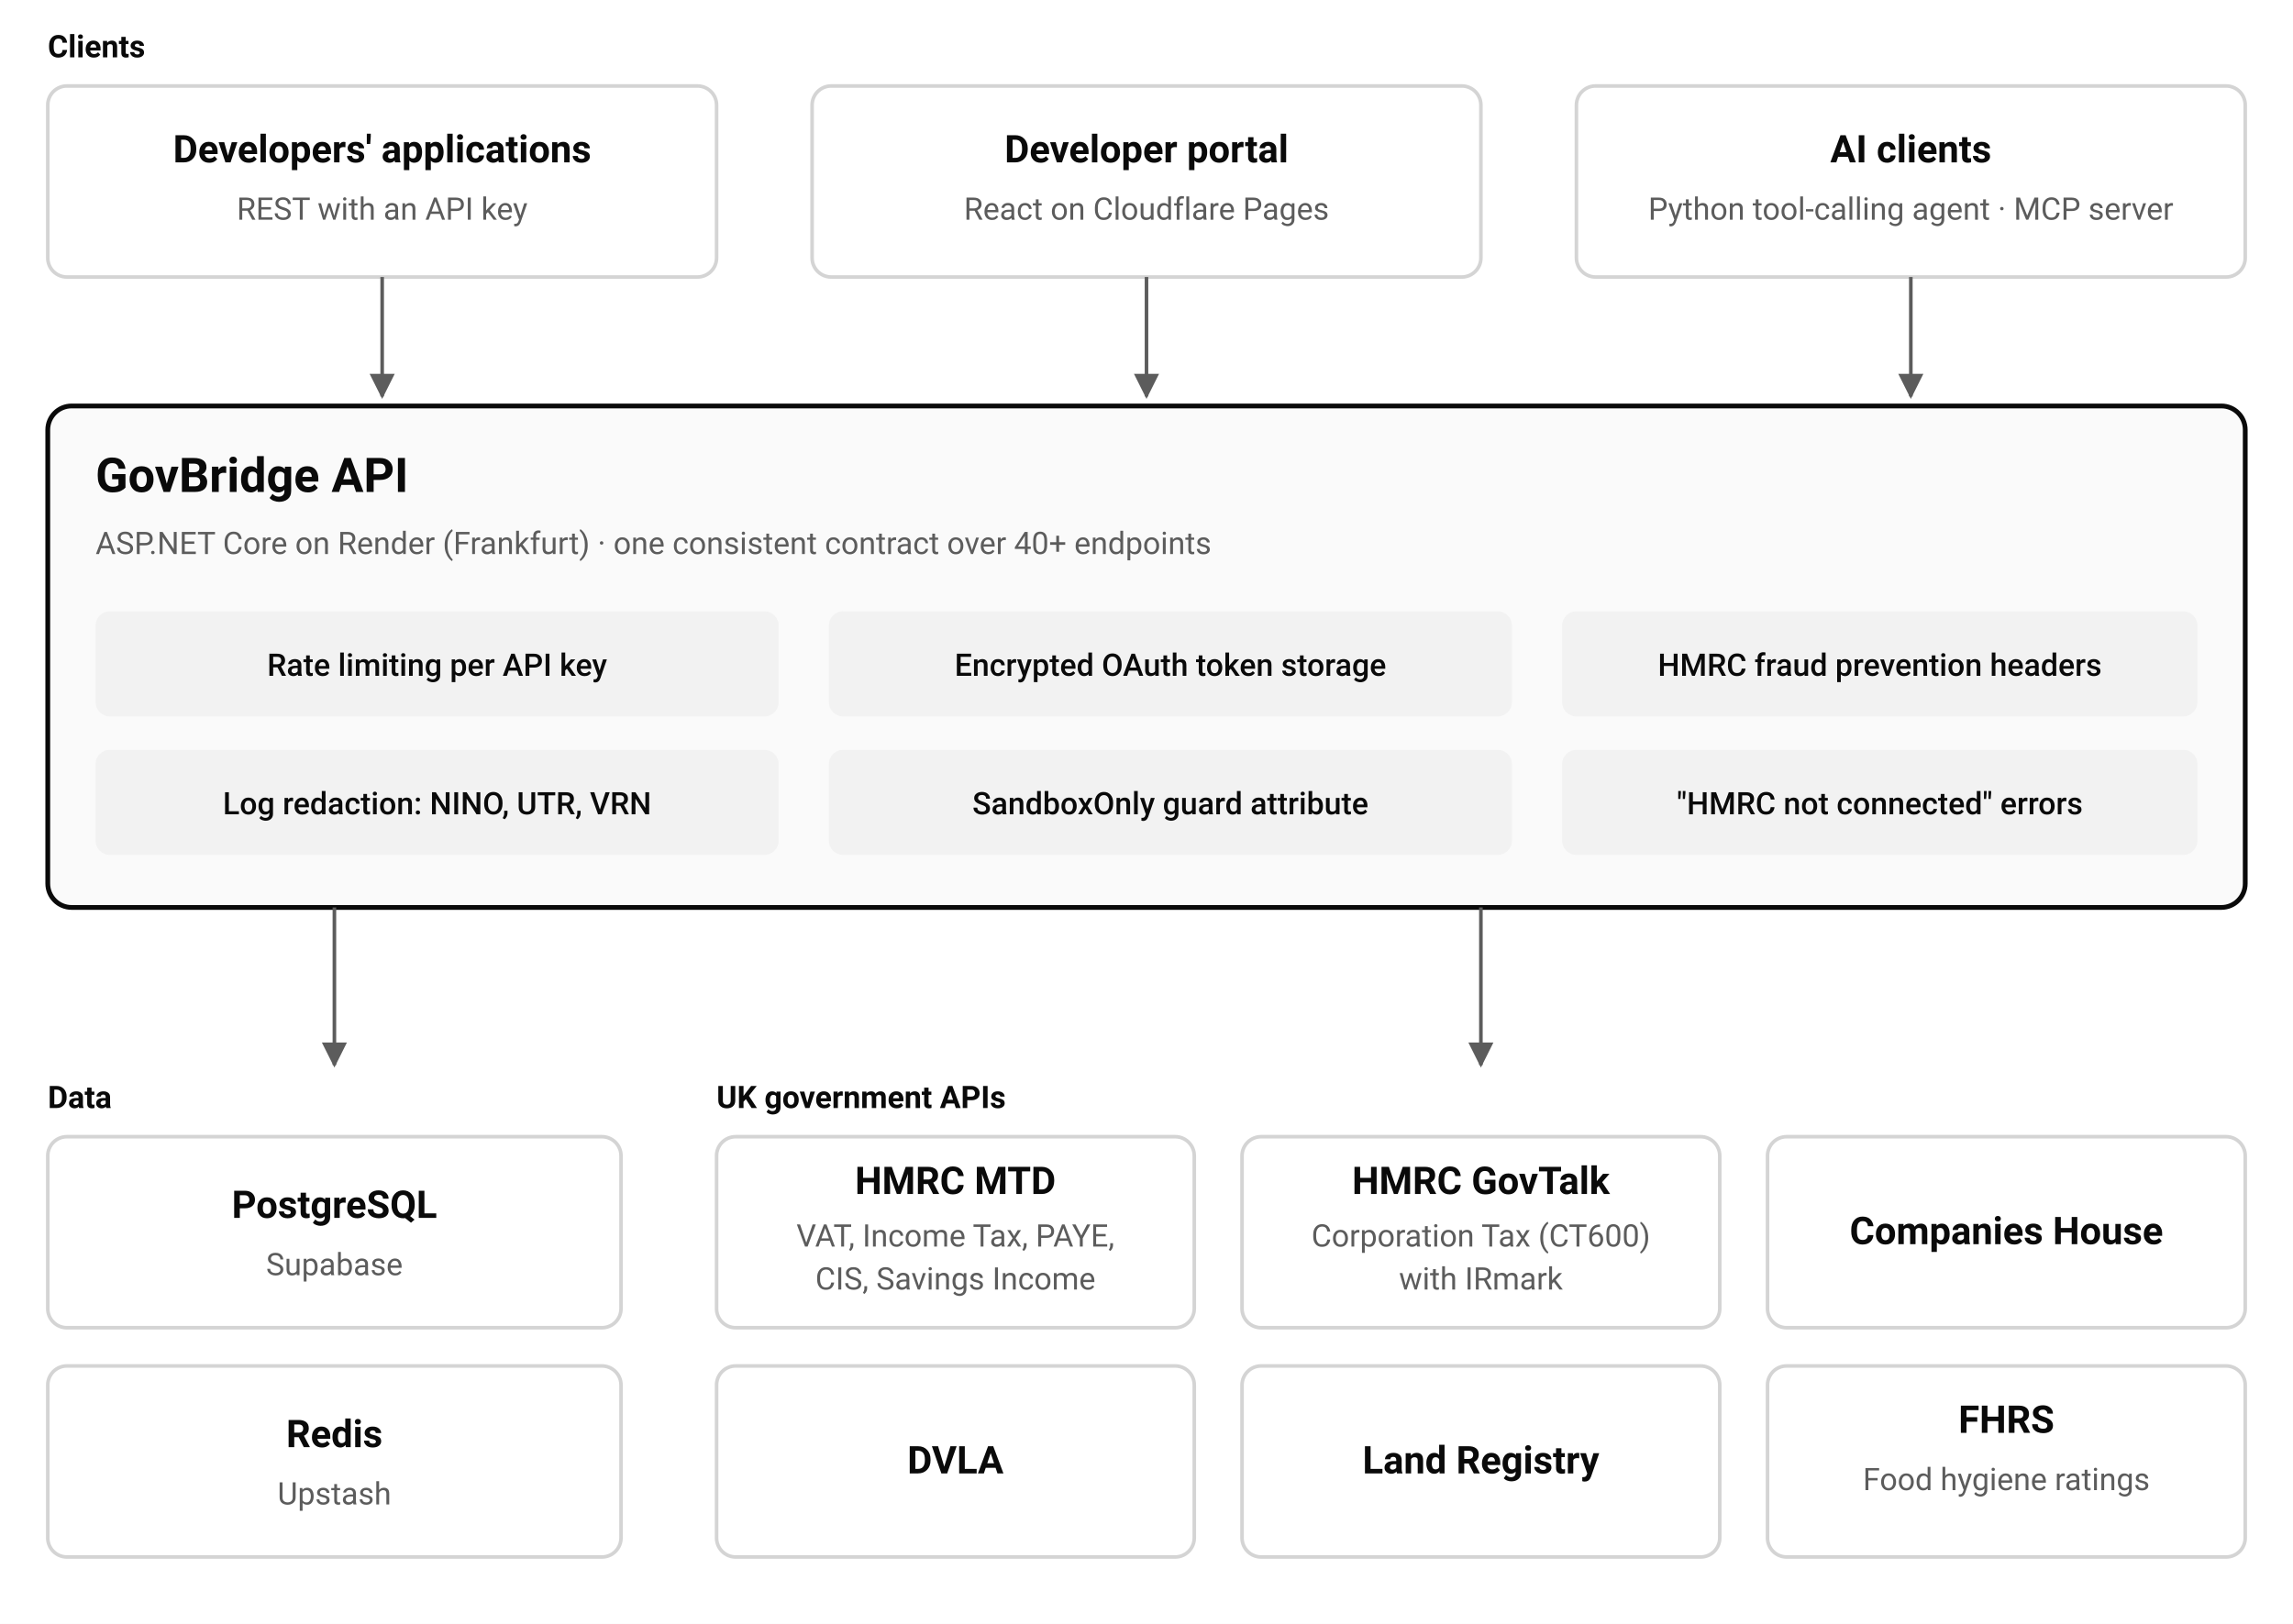
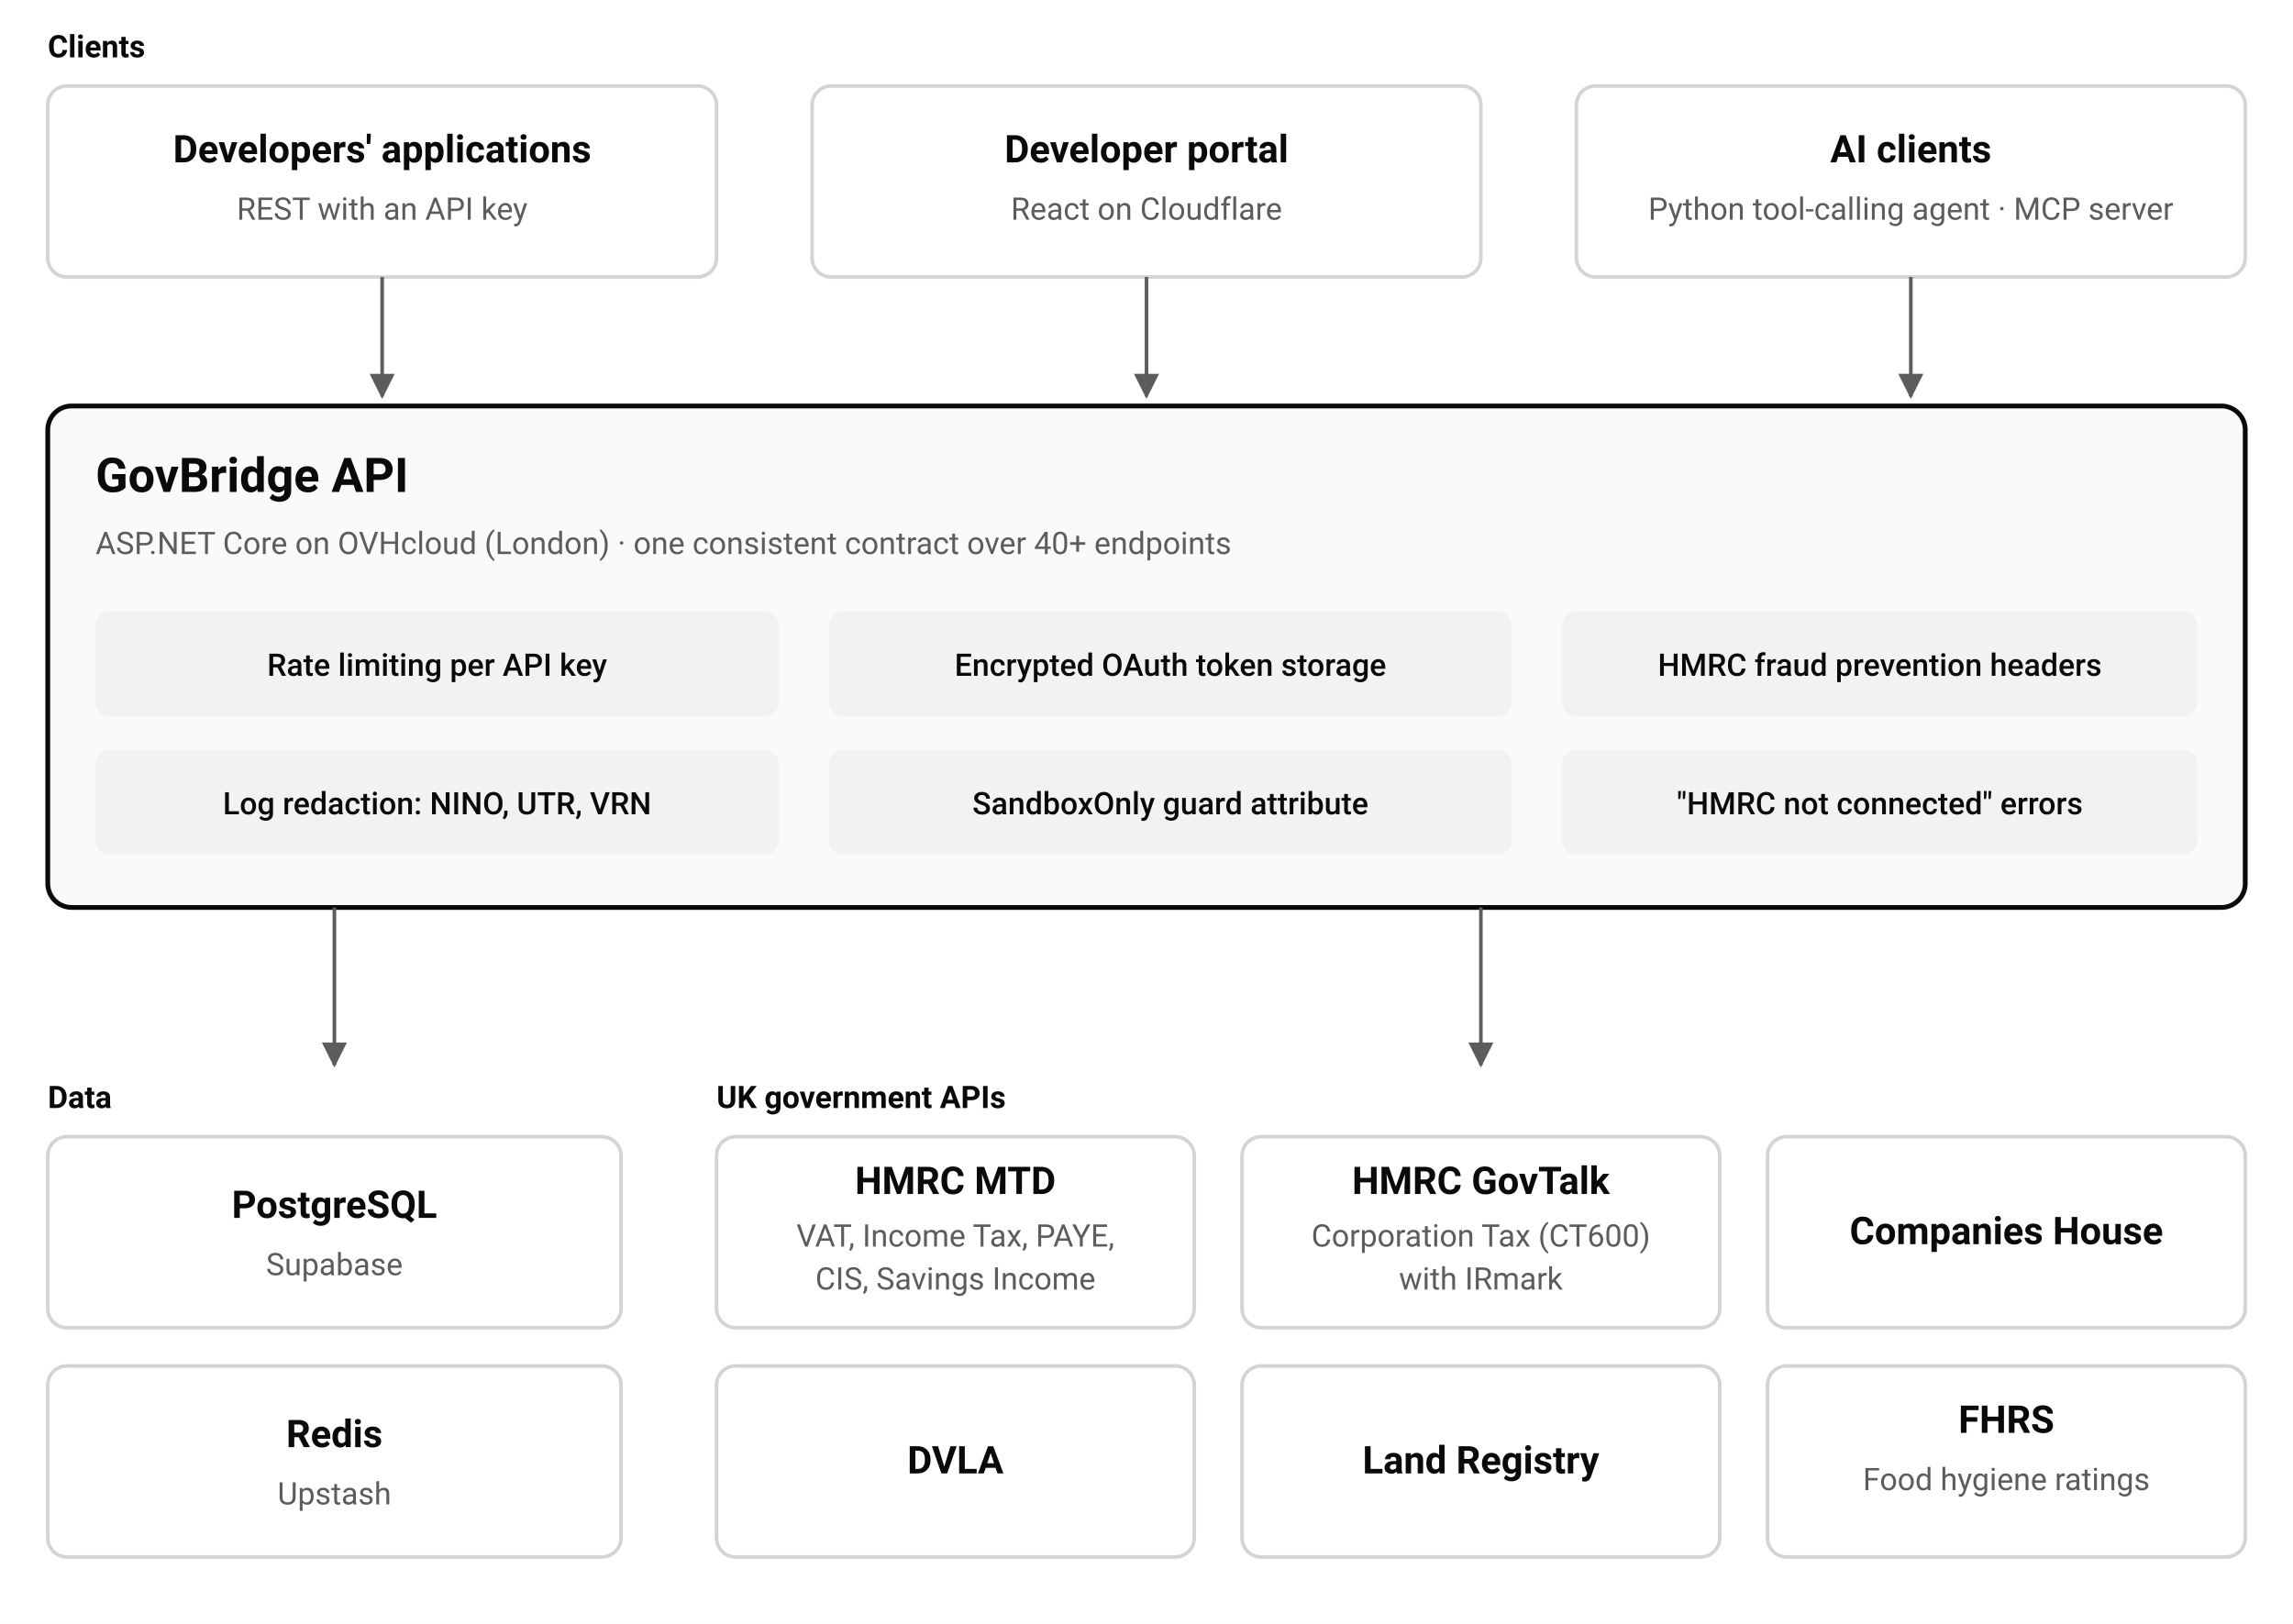
<svg xmlns="http://www.w3.org/2000/svg" viewBox="0 0 960 680" width="960" height="680" role="img" aria-labelledby="t d" font-family="Manrope, system-ui, -apple-system, 'Segoe UI', Roboto, sans-serif">
  <defs>
    <marker id="arrow" viewBox="0 0 10 10" refX="9" refY="5" markerWidth="7" markerHeight="7" orient="auto-start-reverse">
      <path d="M0 0 L10 5 L0 10 z" fill="#5c5c5c" />
    </marker>
    <style>
      .label { font-size: 13px; fill: #0a0a0a; font-weight: 600; }
      .box { fill: #ffffff; stroke: #d4d4d4; stroke-width: 1.5; }
      .title { font-size: 16px; font-weight: 700; fill: #0a0a0a; }
      .sub { font-size: 13px; fill: #5c5c5c; }
      .gateway { fill: #fafafa; stroke: #0a0a0a; stroke-width: 2; }
      .gw-title { font-size: 20px; font-weight: 700; fill: #0a0a0a; }
      .chip { fill: #f2f2f2; stroke: none; }
      .chip-text { font-size: 13px; font-weight: 500; fill: #0a0a0a; }
      .line { stroke: #5c5c5c; stroke-width: 1.5; fill: none; }
    </style>
  </defs>
  <rect id="canvas" width="100%" height="100%" fill="#ffffff" />
  <text class="label" x="20" y="24">Clients</text>
  <rect class="box" x="20" y="36" width="280" height="80" rx="8" />
  <text class="title" x="160" y="68" text-anchor="middle">Developers' applications</text>
  <text class="sub" x="160" y="92" text-anchor="middle">REST with an API key</text>
  <rect class="box" x="340" y="36" width="280" height="80" rx="8" />
  <text class="title" x="480" y="68" text-anchor="middle">Developer portal</text>
-   <text class="sub" x="480" y="92" text-anchor="middle">React on Cloudflare Pages</text>
+   <text class="sub" x="480" y="92" text-anchor="middle">React on Cloudflare</text>
  <rect class="box" x="660" y="36" width="280" height="80" rx="8" />
  <text class="title" x="800" y="68" text-anchor="middle">AI clients</text>
  <text class="sub" x="800" y="92" text-anchor="middle">Python tool-calling agent · MCP server</text>
  <path class="line" d="M160 116 V166" marker-end="url(#arrow)" />
  <path class="line" d="M480 116 V166" marker-end="url(#arrow)" />
  <path class="line" d="M800 116 V166" marker-end="url(#arrow)" />
  <rect class="gateway" x="20" y="170" width="920" height="210" rx="10" />
  <text class="gw-title" x="40" y="206">GovBridge API</text>
-   <text class="sub" x="40" y="232">ASP.NET Core on Render (Frankfurt) · one consistent contract over 40+ endpoints</text>
+   <text class="sub" x="40" y="232">ASP.NET Core on OVHcloud (London) · one consistent contract over 40+ endpoints</text>
  <rect class="chip" x="40" y="256" width="286" height="44" rx="6" />
  <text class="chip-text" x="183" y="283" text-anchor="middle">Rate limiting per API key</text>
  <rect class="chip" x="347" y="256" width="286" height="44" rx="6" />
  <text class="chip-text" x="490" y="283" text-anchor="middle">Encrypted OAuth token storage</text>
  <rect class="chip" x="654" y="256" width="266" height="44" rx="6" />
  <text class="chip-text" x="787" y="283" text-anchor="middle">HMRC fraud prevention headers</text>
  <rect class="chip" x="40" y="314" width="286" height="44" rx="6" />
  <text class="chip-text" x="183" y="341" text-anchor="middle">Log redaction: NINO, UTR, VRN</text>
  <rect class="chip" x="347" y="314" width="286" height="44" rx="6" />
  <text class="chip-text" x="490" y="341" text-anchor="middle">SandboxOnly guard attribute</text>
  <rect class="chip" x="654" y="314" width="266" height="44" rx="6" />
  <text class="chip-text" x="787" y="341" text-anchor="middle">"HMRC not connected" errors</text>
  <path class="line" d="M140 380 V446" marker-end="url(#arrow)" />
  <path class="line" d="M620 380 V446" marker-end="url(#arrow)" />
  <text class="label" x="20" y="464">Data</text>
  <rect class="box" x="20" y="476" width="240" height="80" rx="8" />
  <text class="title" x="140" y="510" text-anchor="middle">PostgreSQL</text>
  <text class="sub" x="140" y="534" text-anchor="middle">Supabase</text>
  <rect class="box" x="20" y="572" width="240" height="80" rx="8" />
  <text class="title" x="140" y="606" text-anchor="middle">Redis</text>
  <text class="sub" x="140" y="630" text-anchor="middle">Upstash</text>
  <text class="label" x="300" y="464">UK government APIs</text>
  <rect class="box" x="300" y="476" width="200" height="80" rx="8" />
  <text class="title" x="400" y="500" text-anchor="middle">HMRC MTD</text>
  <text class="sub" x="400" y="522" text-anchor="middle">VAT, Income Tax, PAYE,</text>
  <text class="sub" x="400" y="540" text-anchor="middle">CIS, Savings Income</text>
  <rect class="box" x="520" y="476" width="200" height="80" rx="8" />
  <text class="title" x="620" y="500" text-anchor="middle">HMRC GovTalk</text>
  <text class="sub" x="620" y="522" text-anchor="middle">Corporation Tax (CT600)</text>
  <text class="sub" x="620" y="540" text-anchor="middle">with IRmark</text>
  <rect class="box" x="740" y="476" width="200" height="80" rx="8" />
  <text class="title" x="840" y="521" text-anchor="middle">Companies House</text>
  <rect class="box" x="300" y="572" width="200" height="80" rx="8" />
  <text class="title" x="400" y="617" text-anchor="middle">DVLA</text>
  <rect class="box" x="520" y="572" width="200" height="80" rx="8" />
  <text class="title" x="620" y="617" text-anchor="middle">Land Registry</text>
  <rect class="box" x="740" y="572" width="200" height="80" rx="8" />
  <text class="title" x="840" y="600" text-anchor="middle">FHRS</text>
  <text class="sub" x="840" y="624" text-anchor="middle">Food hygiene ratings</text>
</svg>
